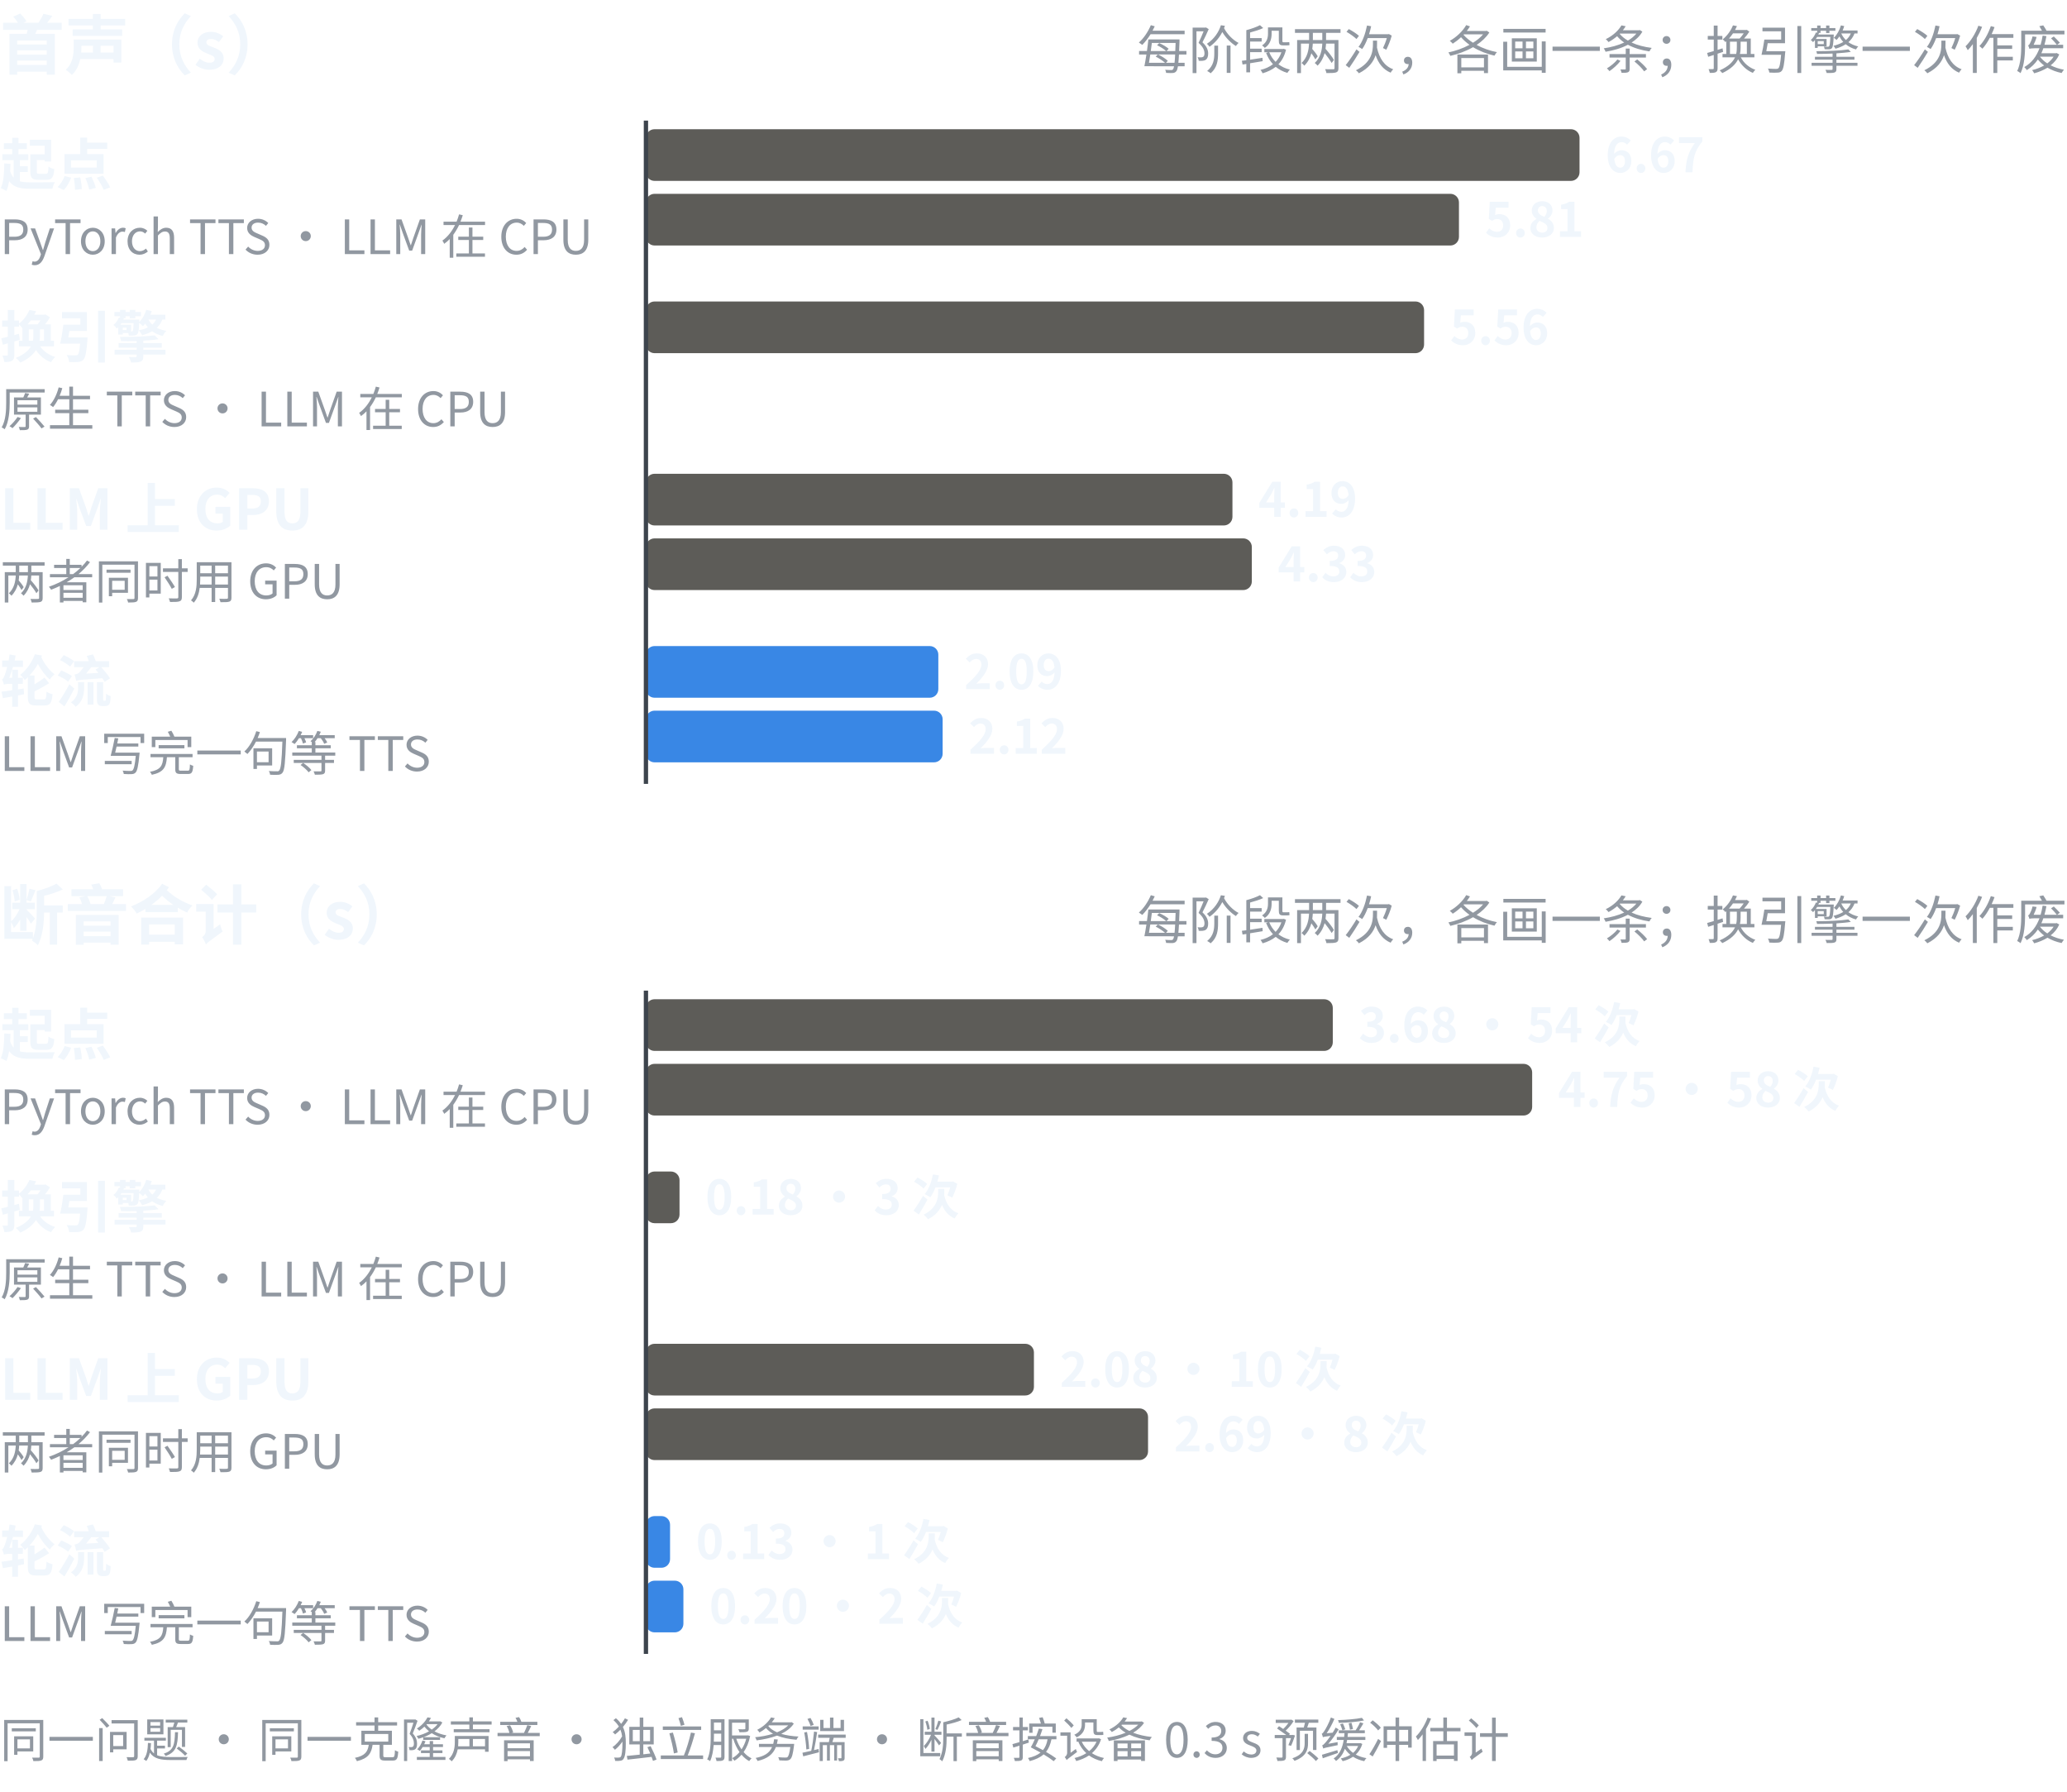
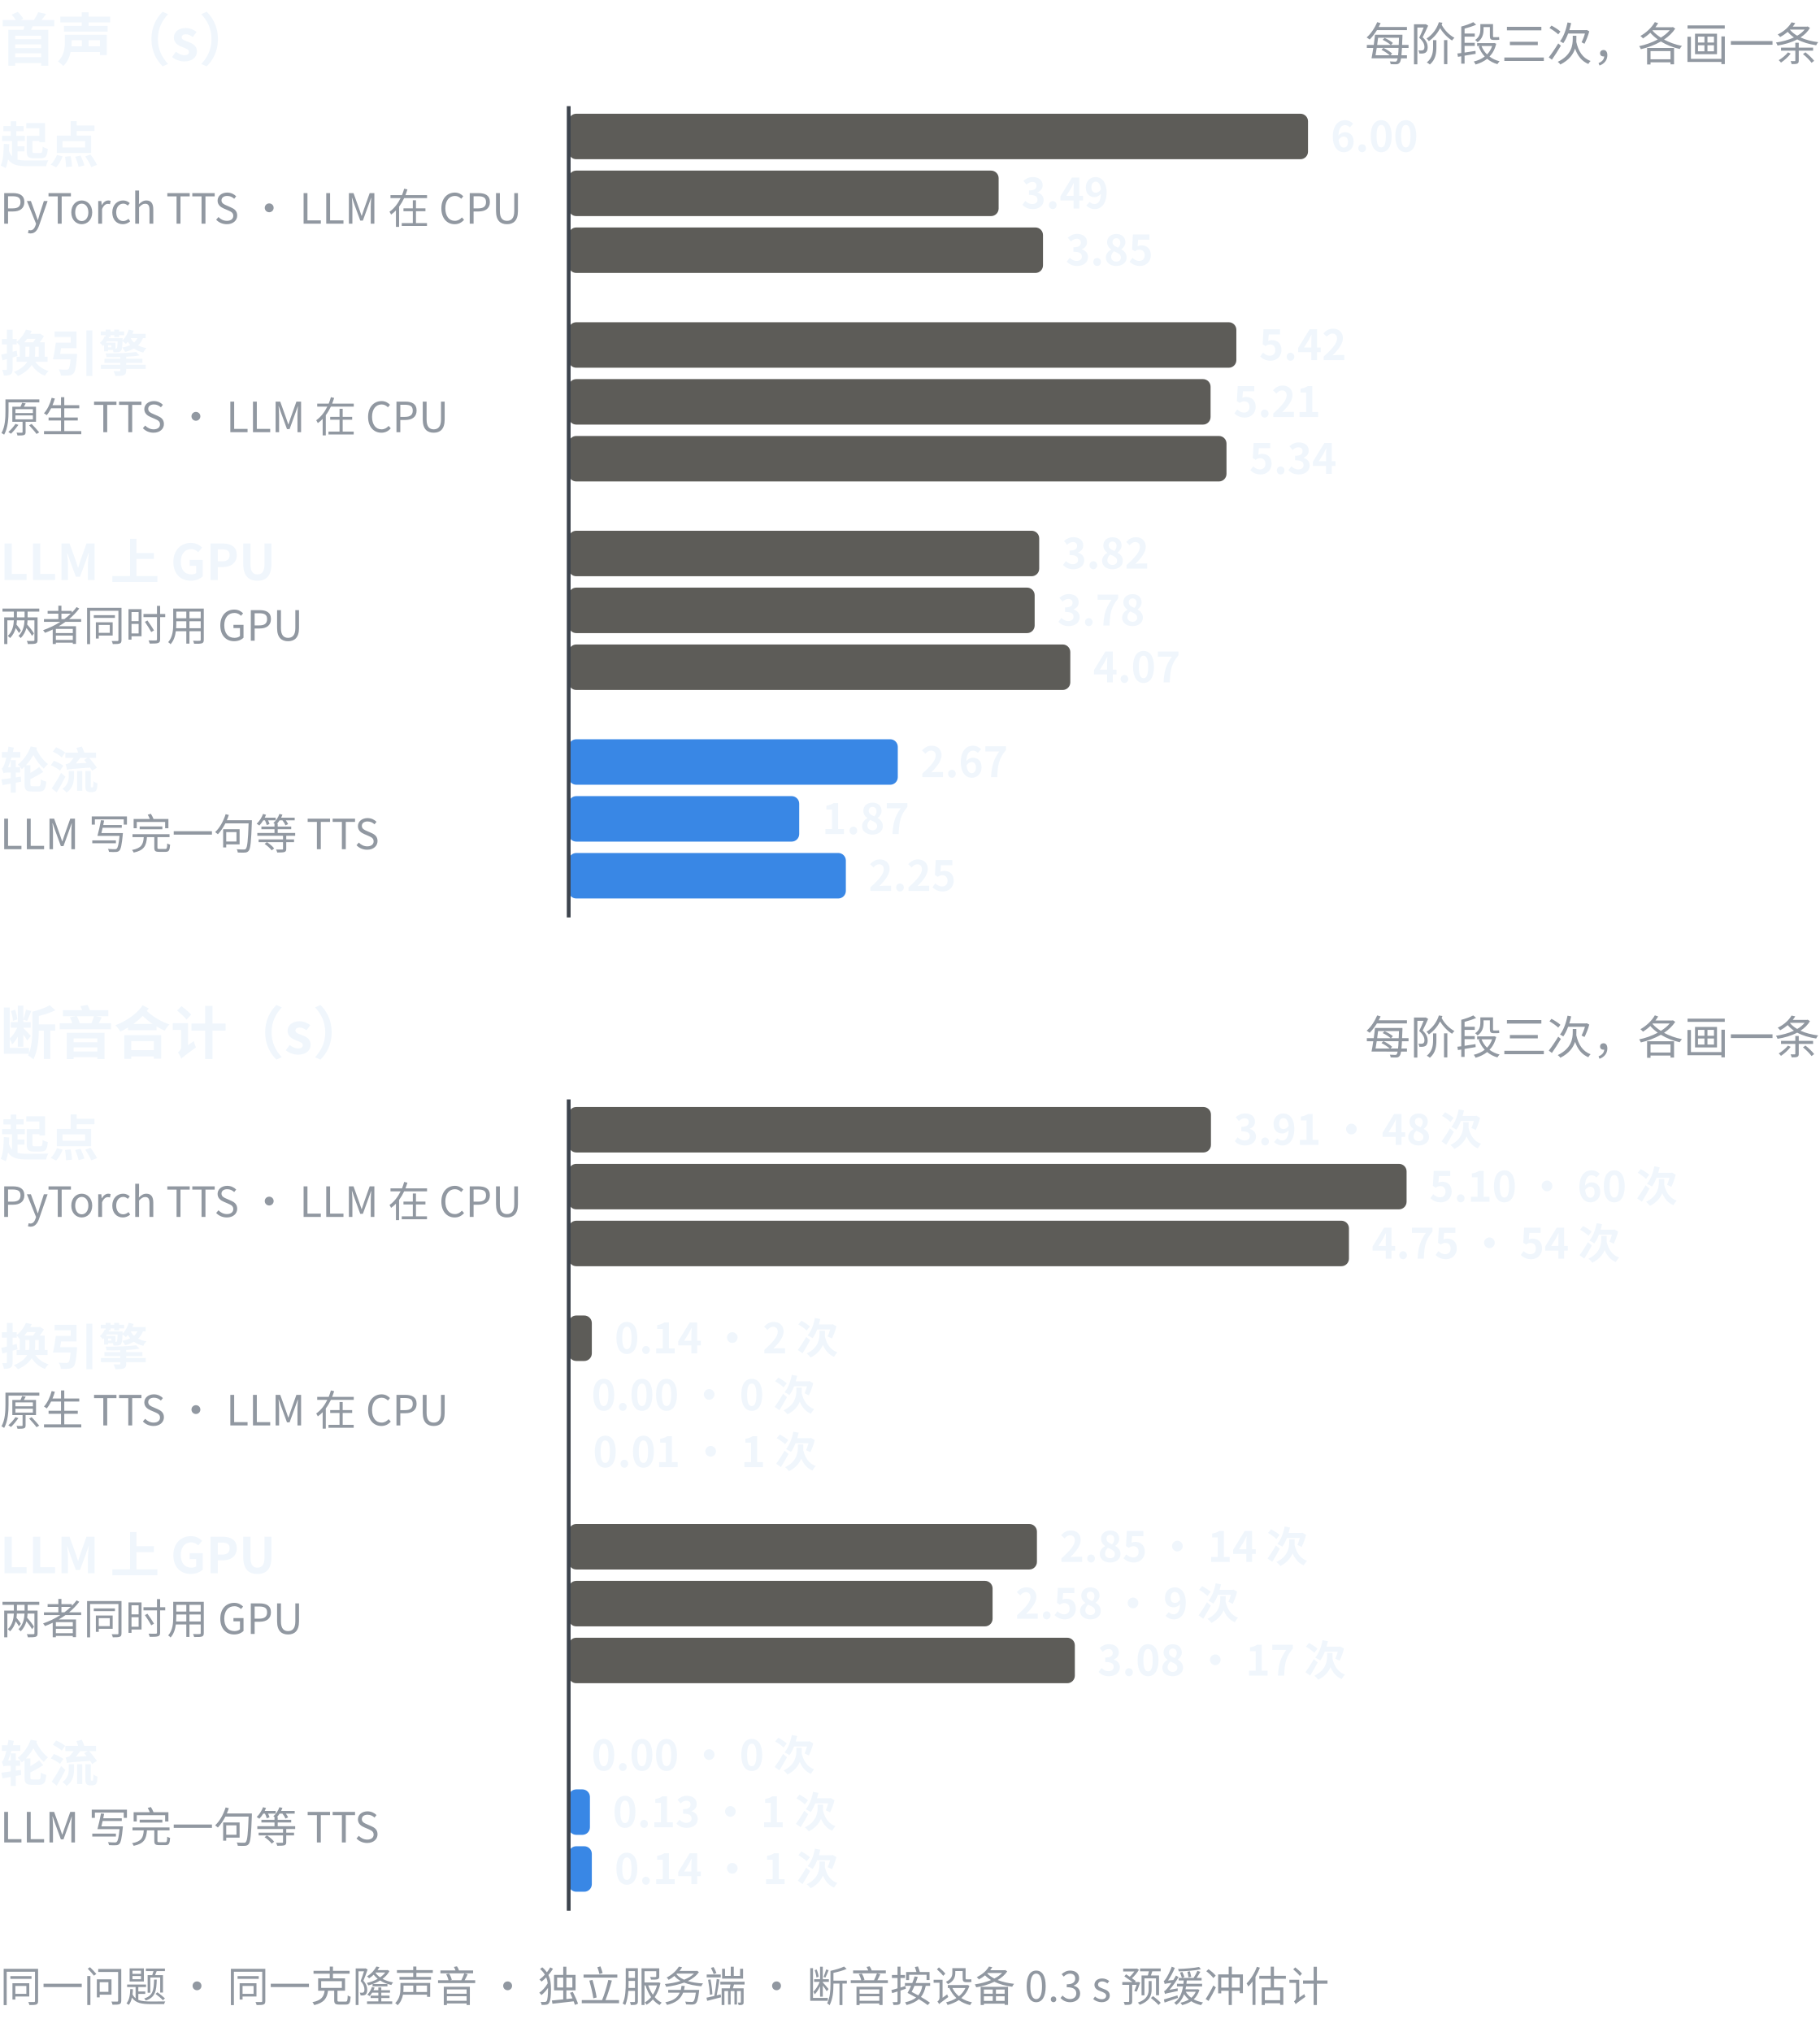
- <svg xmlns="http://www.w3.org/2000/svg" viewBox="0 0 480 416" width="480" height="416" font-family="-apple-system,'Segoe UI','PingFang SC','Hiragino Sans GB','Microsoft YaHei','Noto Sans CJK SC',sans-serif">
+ <svg xmlns="http://www.w3.org/2000/svg" viewBox="0 0 480 536" width="480" height="536" font-family="-apple-system,'Segoe UI','PingFang SC','Hiragino Sans GB','Microsoft YaHei','Noto Sans CJK SC',sans-serif">
  <defs>
    <pattern id="hatch" width="6" height="6" patternUnits="userSpaceOnUse" patternTransform="rotate(45)">
      <rect width="6" height="6" fill="#e66767" fill-opacity="0.18" />
      <line x1="0" y1="0" x2="0" y2="6" stroke="#e66767" stroke-width="2" />
    </pattern>
  </defs>
  <text x="0.0" y="16.0" font-size="15" fill="#f0f6fc" text-anchor="start" font-weight="600">首声（s）</text>
-   <text x="480.0" y="16.0" font-size="12" fill="#9198a1" text-anchor="end" font-weight="400">每阶段两次，各画一条；换引擎一次作废</text>
+   <text x="480.0" y="16.0" font-size="12" fill="#9198a1" text-anchor="end" font-weight="400">每阶段三次，各画一条</text>
  <text x="0.0" y="43.0" font-size="13" fill="#f0f6fc" text-anchor="start" font-weight="600">起点</text>
  <text x="0.0" y="59.0" font-size="11" fill="#9198a1" text-anchor="start" font-weight="400">PyTorch TTS · LLM 在 CPU</text>
-   <rect x="150.0" y="30.0" width="216.8" height="12" rx="2.0" fill="#5d5c58" />
-   <text x="372.8" y="40.0" font-size="11" fill="#f0f6fc" text-anchor="start" font-weight="600">6.67</text>
-   <rect x="150.0" y="45.0" width="188.8" height="12" rx="2.0" fill="#5d5c58" />
-   <text x="344.8" y="55.0" font-size="11" fill="#f0f6fc" text-anchor="start" font-weight="600">5.81</text>
-   <text x="0.0" y="83.0" font-size="13" fill="#f0f6fc" text-anchor="start" font-weight="600">换引擎</text>
-   <text x="0.0" y="99.0" font-size="11" fill="#9198a1" text-anchor="start" font-weight="400">原生 TTS · LLM 在 CPU</text>
-   <rect x="150.0" y="70.0" width="180.7" height="12" rx="2.0" fill="#5d5c58" />
-   <text x="336.7" y="80.0" font-size="11" fill="#f0f6fc" text-anchor="start" font-weight="600">5.56</text>
-   <text x="0.0" y="123.0" font-size="13" fill="#f0f6fc" text-anchor="start" font-weight="600">LLM 上 GPU</text>
-   <text x="0.0" y="139.0" font-size="11" fill="#9198a1" text-anchor="start" font-weight="400">两者同时用 GPU</text>
-   <rect x="150.0" y="110.0" width="136.2" height="12" rx="2.0" fill="#5d5c58" />
-   <text x="292.2" y="120.0" font-size="11" fill="#f0f6fc" text-anchor="start" font-weight="600">4.19</text>
-   <rect x="150.0" y="125.0" width="140.7" height="12" rx="2.0" fill="#5d5c58" />
-   <text x="296.7" y="135.0" font-size="11" fill="#f0f6fc" text-anchor="start" font-weight="600">4.33</text>
-   <text x="0.0" y="163.0" font-size="13" fill="#f0f6fc" text-anchor="start" font-weight="600">轮流</text>
-   <text x="0.0" y="179.0" font-size="11" fill="#9198a1" text-anchor="start" font-weight="400">LLM 写完一句等 TTS</text>
-   <rect x="150.0" y="150.0" width="67.9" height="12" rx="2.0" fill="#3987e5" />
-   <text x="223.9" y="160.0" font-size="11" fill="#f0f6fc" text-anchor="start" font-weight="600">2.09</text>
-   <rect x="150.0" y="165.0" width="68.9" height="12" rx="2.0" fill="#3987e5" />
-   <text x="224.9" y="175.0" font-size="11" fill="#f0f6fc" text-anchor="start" font-weight="600">2.12</text>
-   <line x1="150" y1="28" x2="150" y2="182" stroke="#3d444d" />
-   <text x="0.0" y="218.0" font-size="15" fill="#f0f6fc" text-anchor="start" font-weight="600">断音合计（s）</text>
-   <text x="480.0" y="218.0" font-size="12" fill="#9198a1" text-anchor="end" font-weight="400">每阶段两次，各画一条；换引擎一次作废</text>
-   <text x="0.0" y="245.0" font-size="13" fill="#f0f6fc" text-anchor="start" font-weight="600">起点</text>
-   <text x="0.0" y="261.0" font-size="11" fill="#9198a1" text-anchor="start" font-weight="400">PyTorch TTS · LLM 在 CPU</text>
-   <rect x="150.0" y="232.0" width="159.5" height="12" rx="2.0" fill="#5d5c58" />
-   <text x="315.5" y="242.0" font-size="11" fill="#f0f6fc" text-anchor="start" font-weight="600">3.68 · 54 次</text>
-   <rect x="150.0" y="247.0" width="205.8" height="12" rx="2.0" fill="#5d5c58" />
-   <text x="361.8" y="257.0" font-size="11" fill="#f0f6fc" text-anchor="start" font-weight="600">4.75 · 58 次</text>
-   <text x="0.0" y="285.0" font-size="13" fill="#f0f6fc" text-anchor="start" font-weight="600">换引擎</text>
-   <text x="0.0" y="301.0" font-size="11" fill="#9198a1" text-anchor="start" font-weight="400">原生 TTS · LLM 在 CPU</text>
-   <rect x="150.0" y="272.0" width="7.8" height="12" rx="2.0" fill="#5d5c58" />
-   <text x="163.8" y="282.0" font-size="11" fill="#f0f6fc" text-anchor="start" font-weight="600">0.18 · 3 次</text>
-   <text x="0.0" y="325.0" font-size="13" fill="#f0f6fc" text-anchor="start" font-weight="600">LLM 上 GPU</text>
-   <text x="0.0" y="341.0" font-size="11" fill="#9198a1" text-anchor="start" font-weight="400">两者同时用 GPU</text>
-   <rect x="150.0" y="312.0" width="90.1" height="12" rx="2.0" fill="#5d5c58" />
-   <text x="246.1" y="322.0" font-size="11" fill="#f0f6fc" text-anchor="start" font-weight="600">2.08 · 10 次</text>
-   <rect x="150.0" y="327.0" width="116.6" height="12" rx="2.0" fill="#5d5c58" />
-   <text x="272.6" y="337.0" font-size="11" fill="#f0f6fc" text-anchor="start" font-weight="600">2.69 · 8 次</text>
-   <text x="0.0" y="365.0" font-size="13" fill="#f0f6fc" text-anchor="start" font-weight="600">轮流</text>
-   <text x="0.0" y="381.0" font-size="11" fill="#9198a1" text-anchor="start" font-weight="400">LLM 写完一句等 TTS</text>
-   <rect x="150.0" y="352.0" width="5.6" height="12" rx="2.0" fill="#3987e5" />
-   <text x="161.6" y="362.0" font-size="11" fill="#f0f6fc" text-anchor="start" font-weight="600">0.13 · 1 次</text>
-   <rect x="150.0" y="367.0" width="8.7" height="12" rx="2.0" fill="#3987e5" />
-   <text x="164.7" y="377.0" font-size="11" fill="#f0f6fc" text-anchor="start" font-weight="600">0.20 · 2 次</text>
-   <line x1="150" y1="230" x2="150" y2="384" stroke="#3d444d" />
-   <text x="0.0" y="408.0" font-size="11" fill="#9198a1" text-anchor="start" font-weight="400">同一问题 · 同一克隆声音 · 独立服务端 · 断音按设备 0.3 s 预缓冲估计</text>
+   <rect x="150.0" y="30.0" width="195.0" height="12" rx="2.0" fill="#5d5c58" />
+   <text x="351.0" y="40.0" font-size="11" fill="#f0f6fc" text-anchor="start" font-weight="600">6.00</text>
+   <rect x="150.0" y="45.0" width="113.4" height="12" rx="2.0" fill="#5d5c58" />
+   <text x="269.4" y="55.0" font-size="11" fill="#f0f6fc" text-anchor="start" font-weight="600">3.49</text>
+   <rect x="150.0" y="60.0" width="125.1" height="12" rx="2.0" fill="#5d5c58" />
+   <text x="281.1" y="70.0" font-size="11" fill="#f0f6fc" text-anchor="start" font-weight="600">3.85</text>
+   <text x="0.0" y="98.0" font-size="13" fill="#f0f6fc" text-anchor="start" font-weight="600">换引擎</text>
+   <text x="0.0" y="114.0" font-size="11" fill="#9198a1" text-anchor="start" font-weight="400">原生 TTS · LLM 在 CPU</text>
+   <rect x="150.0" y="85.0" width="176.1" height="12" rx="2.0" fill="#5d5c58" />
+   <text x="332.1" y="95.0" font-size="11" fill="#f0f6fc" text-anchor="start" font-weight="600">5.42</text>
+   <rect x="150.0" y="100.0" width="169.3" height="12" rx="2.0" fill="#5d5c58" />
+   <text x="325.3" y="110.0" font-size="11" fill="#f0f6fc" text-anchor="start" font-weight="600">5.21</text>
+   <rect x="150.0" y="115.0" width="173.5" height="12" rx="2.0" fill="#5d5c58" />
+   <text x="329.5" y="125.0" font-size="11" fill="#f0f6fc" text-anchor="start" font-weight="600">5.34</text>
+   <text x="0.0" y="153.0" font-size="13" fill="#f0f6fc" text-anchor="start" font-weight="600">LLM 上 GPU</text>
+   <text x="0.0" y="169.0" font-size="11" fill="#9198a1" text-anchor="start" font-weight="400">两者同时用 GPU</text>
+   <rect x="150.0" y="140.0" width="124.1" height="12" rx="2.0" fill="#5d5c58" />
+   <text x="280.1" y="150.0" font-size="11" fill="#f0f6fc" text-anchor="start" font-weight="600">3.82</text>
+   <rect x="150.0" y="155.0" width="122.9" height="12" rx="2.0" fill="#5d5c58" />
+   <text x="278.9" y="165.0" font-size="11" fill="#f0f6fc" text-anchor="start" font-weight="600">3.78</text>
+   <rect x="150.0" y="170.0" width="132.3" height="12" rx="2.0" fill="#5d5c58" />
+   <text x="288.3" y="180.0" font-size="11" fill="#f0f6fc" text-anchor="start" font-weight="600">4.07</text>
+   <text x="0.0" y="208.0" font-size="13" fill="#f0f6fc" text-anchor="start" font-weight="600">轮流</text>
+   <text x="0.0" y="224.0" font-size="11" fill="#9198a1" text-anchor="start" font-weight="400">LLM 写完一句等 TTS</text>
+   <rect x="150.0" y="195.0" width="86.8" height="12" rx="2.0" fill="#3987e5" />
+   <text x="242.8" y="205.0" font-size="11" fill="#f0f6fc" text-anchor="start" font-weight="600">2.67</text>
+   <rect x="150.0" y="210.0" width="60.8" height="12" rx="2.0" fill="#3987e5" />
+   <text x="216.8" y="220.0" font-size="11" fill="#f0f6fc" text-anchor="start" font-weight="600">1.87</text>
+   <rect x="150.0" y="225.0" width="73.1" height="12" rx="2.0" fill="#3987e5" />
+   <text x="229.1" y="235.0" font-size="11" fill="#f0f6fc" text-anchor="start" font-weight="600">2.25</text>
+   <line x1="150" y1="28" x2="150" y2="242" stroke="#3d444d" />
+   <text x="0.0" y="278.0" font-size="15" fill="#f0f6fc" text-anchor="start" font-weight="600">断音合计（s）</text>
+   <text x="480.0" y="278.0" font-size="12" fill="#9198a1" text-anchor="end" font-weight="400">每阶段三次，各画一条</text>
+   <text x="0.0" y="305.0" font-size="13" fill="#f0f6fc" text-anchor="start" font-weight="600">起点</text>
+   <text x="0.0" y="321.0" font-size="11" fill="#9198a1" text-anchor="start" font-weight="400">PyTorch TTS · LLM 在 CPU</text>
+   <rect x="150.0" y="292.0" width="169.4" height="12" rx="2.0" fill="#5d5c58" />
+   <text x="325.4" y="302.0" font-size="11" fill="#f0f6fc" text-anchor="start" font-weight="600">3.91 · 48 次</text>
+   <rect x="150.0" y="307.0" width="221.0" height="12" rx="2.0" fill="#5d5c58" />
+   <text x="377.0" y="317.0" font-size="11" fill="#f0f6fc" text-anchor="start" font-weight="600">5.10 · 60 次</text>
+   <rect x="150.0" y="322.0" width="205.8" height="12" rx="2.0" fill="#5d5c58" />
+   <text x="361.8" y="332.0" font-size="11" fill="#f0f6fc" text-anchor="start" font-weight="600">4.75 · 54 次</text>
+   <text x="0.0" y="360.0" font-size="13" fill="#f0f6fc" text-anchor="start" font-weight="600">换引擎</text>
+   <text x="0.0" y="376.0" font-size="11" fill="#9198a1" text-anchor="start" font-weight="400">原生 TTS · LLM 在 CPU</text>
+   <rect x="150.0" y="347.0" width="6.1" height="12" rx="2.0" fill="#5d5c58" />
+   <text x="162.1" y="357.0" font-size="11" fill="#f0f6fc" text-anchor="start" font-weight="600">0.14 · 2 次</text>
+   <text x="156.0" y="372.0" font-size="11" fill="#f0f6fc" text-anchor="start" font-weight="600">0.00 · 0 次</text>
+   <rect x="150.0" y="377.0" width="0.4" height="12" rx="0.2" fill="#5d5c58" />
+   <text x="156.4" y="387.0" font-size="11" fill="#f0f6fc" text-anchor="start" font-weight="600">0.01 · 1 次</text>
+   <text x="0.0" y="415.0" font-size="13" fill="#f0f6fc" text-anchor="start" font-weight="600">LLM 上 GPU</text>
+   <text x="0.0" y="431.0" font-size="11" fill="#9198a1" text-anchor="start" font-weight="400">两者同时用 GPU</text>
+   <rect x="150.0" y="402.0" width="123.5" height="12" rx="2.0" fill="#5d5c58" />
+   <text x="279.5" y="412.0" font-size="11" fill="#f0f6fc" text-anchor="start" font-weight="600">2.85 · 14 次</text>
+   <rect x="150.0" y="417.0" width="111.8" height="12" rx="2.0" fill="#5d5c58" />
+   <text x="267.8" y="427.0" font-size="11" fill="#f0f6fc" text-anchor="start" font-weight="600">2.58 · 9 次</text>
+   <rect x="150.0" y="432.0" width="133.5" height="12" rx="2.0" fill="#5d5c58" />
+   <text x="289.5" y="442.0" font-size="11" fill="#f0f6fc" text-anchor="start" font-weight="600">3.08 · 17 次</text>
+   <text x="0.0" y="470.0" font-size="13" fill="#f0f6fc" text-anchor="start" font-weight="600">轮流</text>
+   <text x="0.0" y="486.0" font-size="11" fill="#9198a1" text-anchor="start" font-weight="400">LLM 写完一句等 TTS</text>
+   <text x="156.0" y="467.0" font-size="11" fill="#f0f6fc" text-anchor="start" font-weight="600">0.00 · 0 次</text>
+   <rect x="150.0" y="472.0" width="5.6" height="12" rx="2.0" fill="#3987e5" />
+   <text x="161.6" y="482.0" font-size="11" fill="#f0f6fc" text-anchor="start" font-weight="600">0.13 · 1 次</text>
+   <rect x="150.0" y="487.0" width="6.1" height="12" rx="2.0" fill="#3987e5" />
+   <text x="162.1" y="497.0" font-size="11" fill="#f0f6fc" text-anchor="start" font-weight="600">0.14 · 1 次</text>
+   <line x1="150" y1="290" x2="150" y2="504" stroke="#3d444d" />
+   <text x="0.0" y="528.0" font-size="11" fill="#9198a1" text-anchor="start" font-weight="400">同一问题 · 同一克隆声音 · 独立服务端 · 断音按设备 0.3 s 预缓冲估计</text>
</svg>
